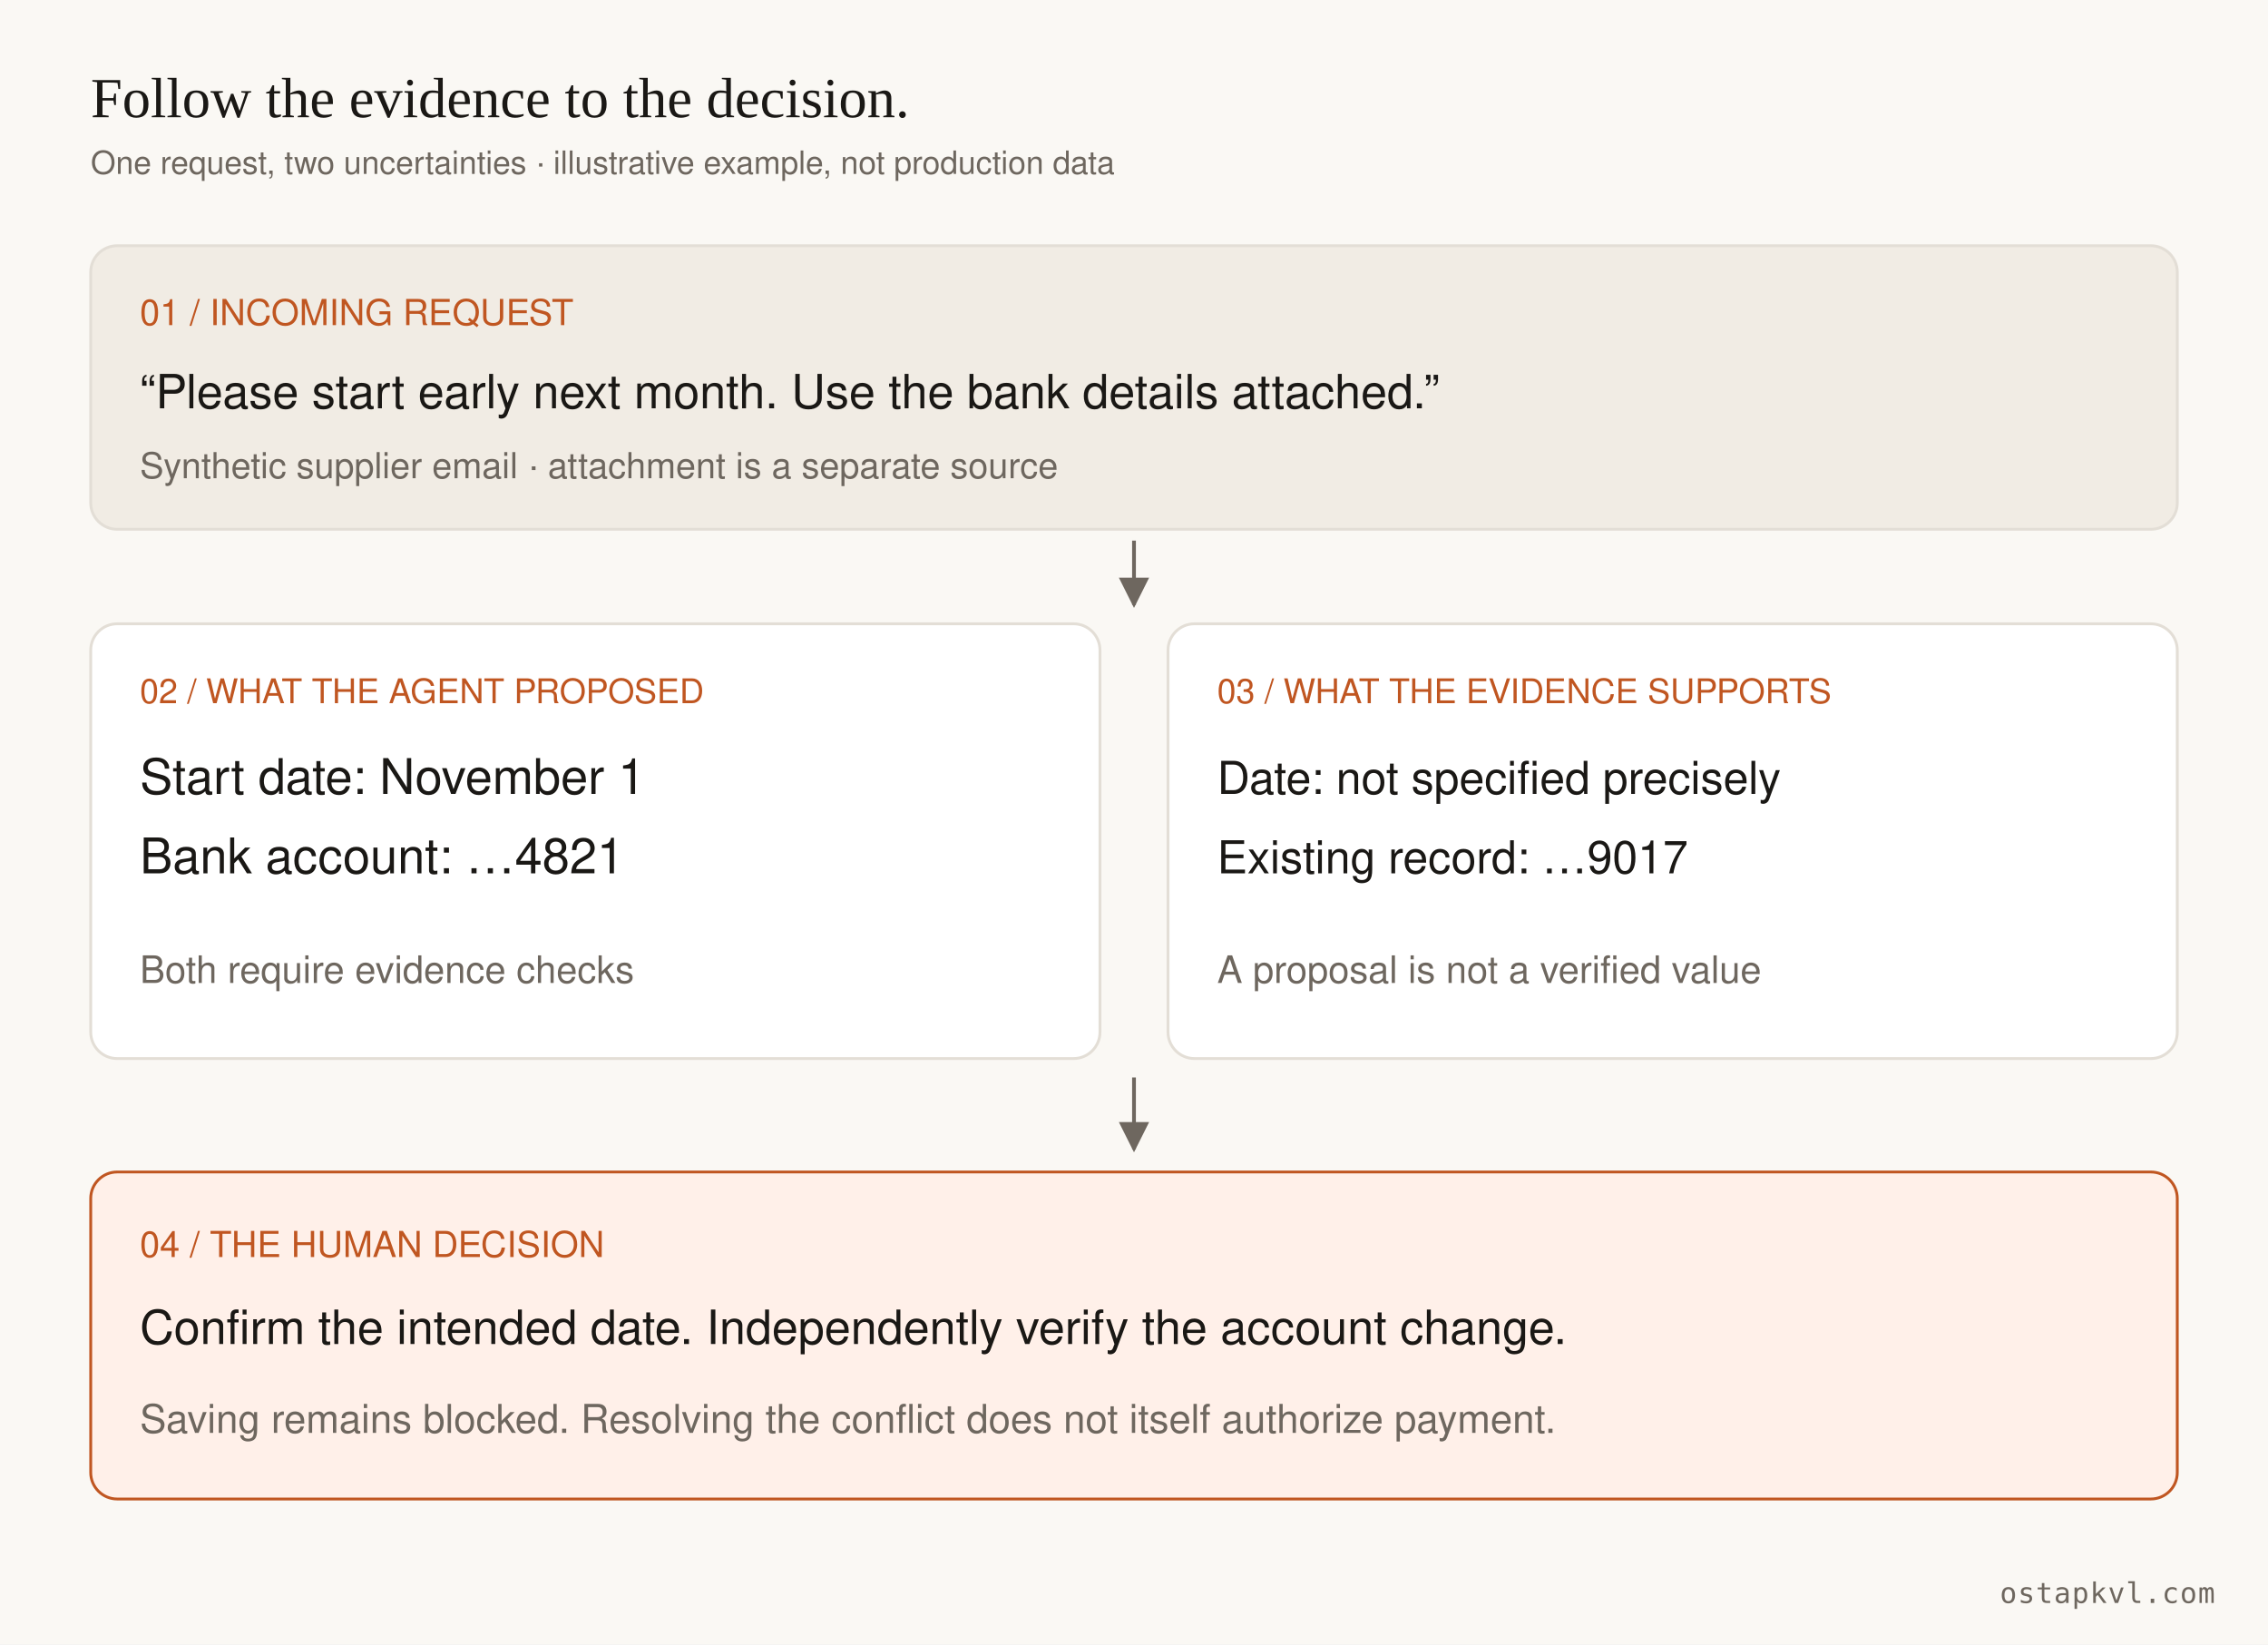
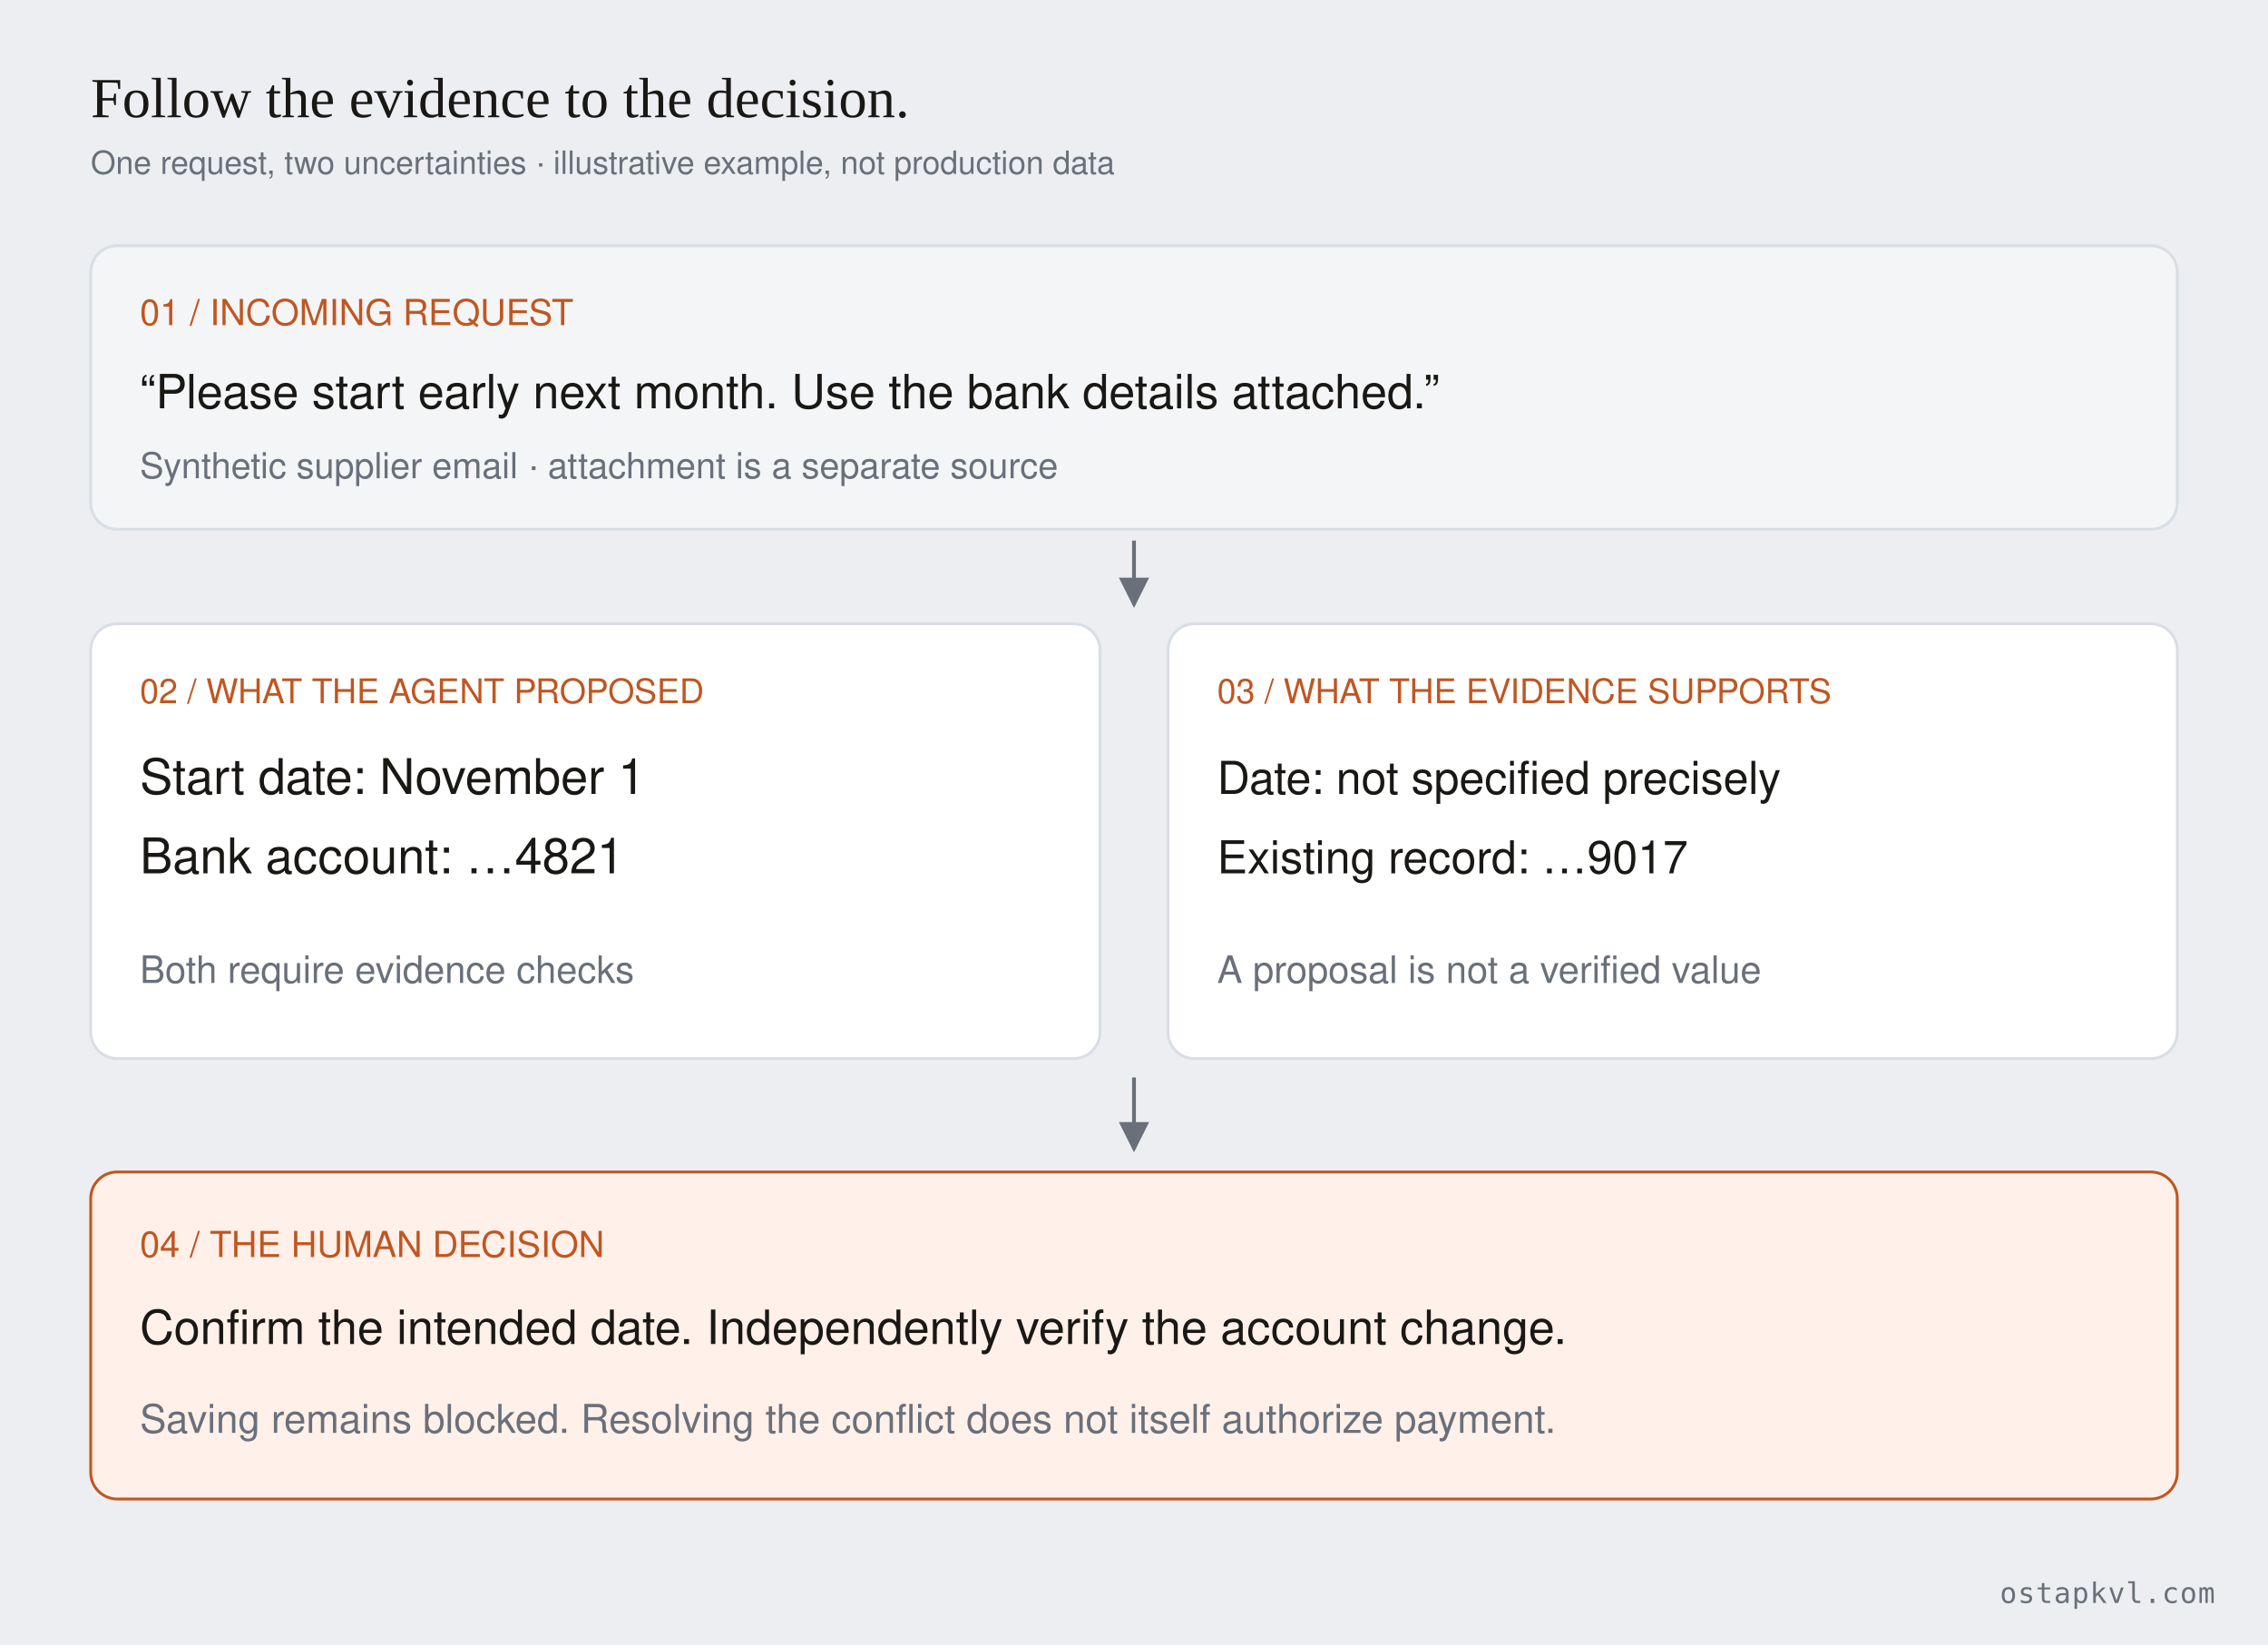
<svg xmlns="http://www.w3.org/2000/svg" width="1200" height="870" viewBox="0 0 1200 870" role="img" aria-label="Follow the evidence to the decision.">
  <defs>
    <marker id="arr" viewBox="0 0 10 10" refX="9" refY="5" markerWidth="8" markerHeight="8" orient="auto-start-reverse">
-       <path d="M0,0 L10,5 L0,10 z" fill="#6E675F" />
+       <path d="M0,0 L10,5 L0,10 z" fill="#69707A" />
    </marker>
    <marker id="arrA" viewBox="0 0 10 10" refX="9" refY="5" markerWidth="8" markerHeight="8" orient="auto-start-reverse">
      <path d="M0,0 L10,5 L0,10 z" fill="#C05621" />
    </marker>
  </defs>
-   <rect width="100%" height="100%" fill="#FAF8F4" />
+   <rect width="100%" height="100%" fill="#ECEEF1" />
  <text x="48" y="62" font-family="Georgia, 'Times New Roman', serif" font-size="30" fill="#1A1815">Follow the evidence to the decision.</text>
-   <text x="48" y="92" font-family="'Helvetica Neue', Helvetica, Arial, sans-serif" font-size="17" fill="#6E675F">One request, two uncertainties · illustrative example, not production data</text>
-   <rect x="48" y="130" width="1104" height="150" rx="14" fill="#F1ECE4" stroke="#E3DED6" stroke-width="1.5" />
+   <text x="48" y="92" font-family="'Helvetica Neue', Helvetica, Arial, sans-serif" font-size="17" fill="#69707A">One request, two uncertainties · illustrative example, not production data</text>
+   <rect x="48" y="130" width="1104" height="150" rx="14" fill="#F3F5F7" stroke="#D9DEE4" stroke-width="1.5" />
  <text x="74" y="172" font-family="'Helvetica Neue', Helvetica, Arial, sans-serif" font-size="19" fill="#C05621">01 / INCOMING REQUEST</text>
  <text x="74" y="216" font-family="'Helvetica Neue', Helvetica, Arial, sans-serif" font-size="25" fill="#1A1815">“Please start early next month. Use the bank details attached.”</text>
-   <text x="74" y="253" font-family="'Helvetica Neue', Helvetica, Arial, sans-serif" font-size="19" fill="#6E675F">Synthetic supplier email · attachment is a separate source</text>
-   <line x1="600" y1="286" x2="600" y2="320" stroke="#6E675F" stroke-width="2" marker-end="url(#arr)" />
-   <rect x="48" y="330" width="534" height="230" rx="14" fill="#fff" stroke="#E3DED6" stroke-width="1.5" />
-   <rect x="618" y="330" width="534" height="230" rx="14" fill="#fff" stroke="#E3DED6" stroke-width="1.5" />
+   <text x="74" y="253" font-family="'Helvetica Neue', Helvetica, Arial, sans-serif" font-size="19" fill="#69707A">Synthetic supplier email · attachment is a separate source</text>
+   <line x1="600" y1="286" x2="600" y2="320" stroke="#69707A" stroke-width="2" marker-end="url(#arr)" />
+   <rect x="48" y="330" width="534" height="230" rx="14" fill="#fff" stroke="#D9DEE4" stroke-width="1.5" />
+   <rect x="618" y="330" width="534" height="230" rx="14" fill="#fff" stroke="#D9DEE4" stroke-width="1.5" />
  <text x="74" y="372" font-family="'Helvetica Neue', Helvetica, Arial, sans-serif" font-size="18" fill="#C05621">02 / WHAT THE AGENT PROPOSED</text>
  <text x="74" y="420" font-family="'Helvetica Neue', Helvetica, Arial, sans-serif" font-size="26" fill="#1A1815">Start date: November 1</text>
  <text x="74" y="462" font-family="'Helvetica Neue', Helvetica, Arial, sans-serif" font-size="26" fill="#1A1815">Bank account: …4821</text>
-   <text x="74" y="520" font-family="'Helvetica Neue', Helvetica, Arial, sans-serif" font-size="20" fill="#6E675F">Both require evidence checks</text>
+   <text x="74" y="520" font-family="'Helvetica Neue', Helvetica, Arial, sans-serif" font-size="20" fill="#69707A">Both require evidence checks</text>
  <text x="644" y="372" font-family="'Helvetica Neue', Helvetica, Arial, sans-serif" font-size="18" fill="#C05621">03 / WHAT THE EVIDENCE SUPPORTS</text>
  <text x="644" y="420" font-family="'Helvetica Neue', Helvetica, Arial, sans-serif" font-size="24" fill="#1A1815">Date: not specified precisely</text>
  <text x="644" y="462" font-family="'Helvetica Neue', Helvetica, Arial, sans-serif" font-size="24" fill="#1A1815">Existing record: …9017</text>
-   <text x="644" y="520" font-family="'Helvetica Neue', Helvetica, Arial, sans-serif" font-size="20" fill="#6E675F">A proposal is not a verified value</text>
-   <line x1="600" y1="570" x2="600" y2="608" stroke="#6E675F" stroke-width="2" marker-end="url(#arr)" />
+   <text x="644" y="520" font-family="'Helvetica Neue', Helvetica, Arial, sans-serif" font-size="20" fill="#69707A">A proposal is not a verified value</text>
+   <line x1="600" y1="570" x2="600" y2="608" stroke="#69707A" stroke-width="2" marker-end="url(#arr)" />
  <rect x="48" y="620" width="1104" height="173" rx="14" fill="#FFF0E9" stroke="#C05621" stroke-width="1.5" />
  <text x="74" y="665" font-family="'Helvetica Neue', Helvetica, Arial, sans-serif" font-size="19" fill="#C05621">04 / THE HUMAN DECISION</text>
  <text x="74" y="711" font-family="'Helvetica Neue', Helvetica, Arial, sans-serif" font-size="25" fill="#1A1815">Confirm the intended date. Independently verify the account change.</text>
-   <text x="74" y="758" font-family="'Helvetica Neue', Helvetica, Arial, sans-serif" font-size="21" fill="#6E675F">Saving remains blocked. Resolving the conflict does not itself authorize payment.</text>
-   <text x="1172" y="848" font-family="Menlo, Consolas, monospace" font-size="15" fill="#6E675F" text-anchor="end" letter-spacing="0.5">ostapkvl.com</text>
+   <text x="74" y="758" font-family="'Helvetica Neue', Helvetica, Arial, sans-serif" font-size="21" fill="#69707A">Saving remains blocked. Resolving the conflict does not itself authorize payment.</text>
+   <text x="1172" y="848" font-family="Menlo, Consolas, monospace" font-size="15" fill="#69707A" text-anchor="end" letter-spacing="0.5">ostapkvl.com</text>
</svg>
